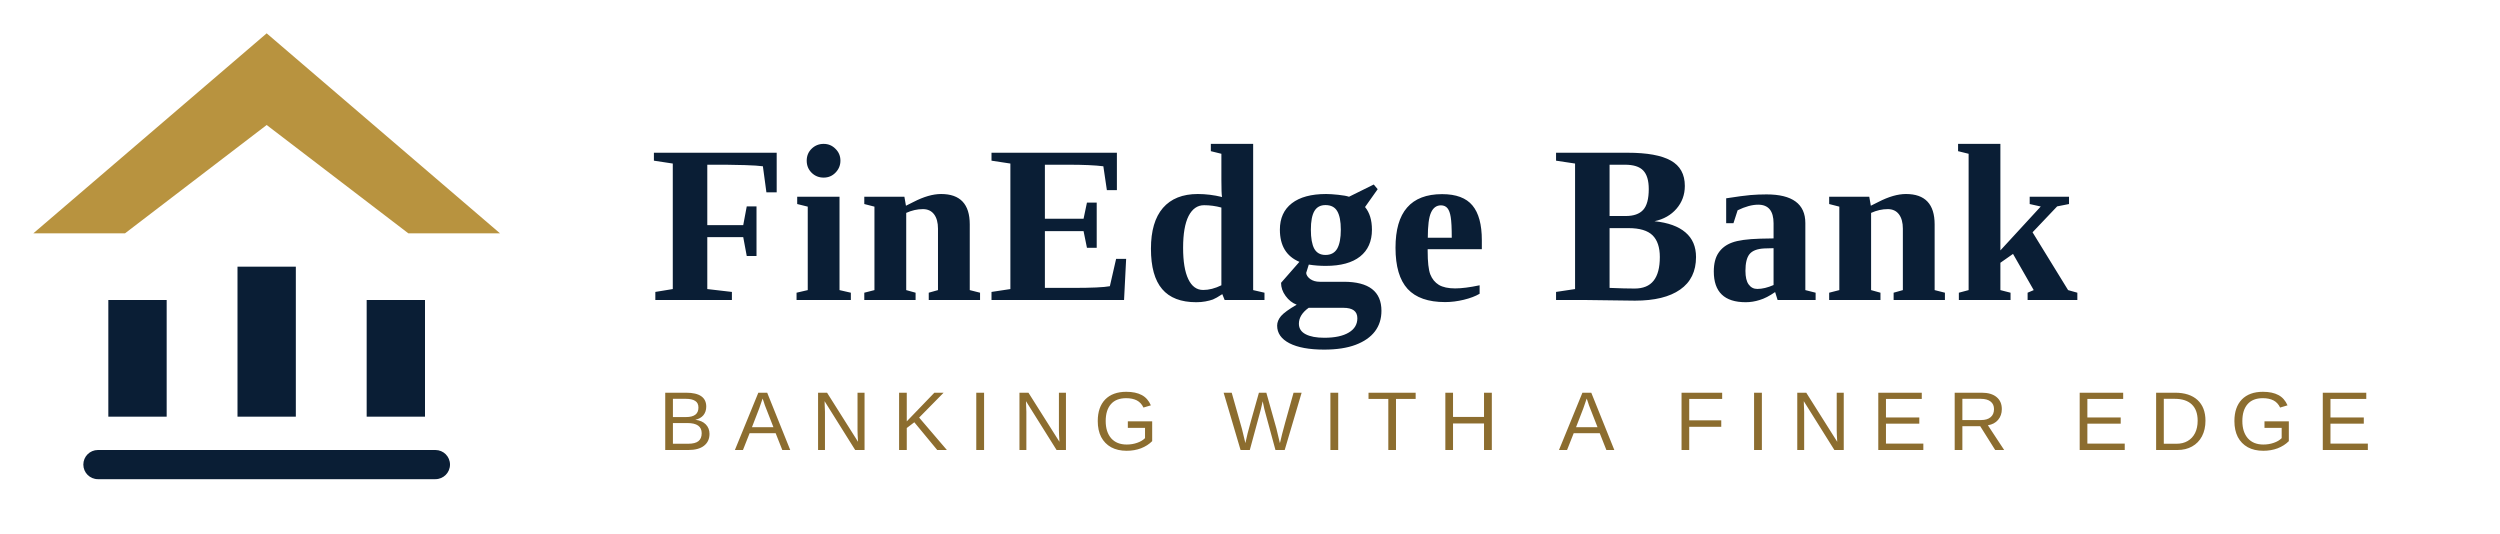
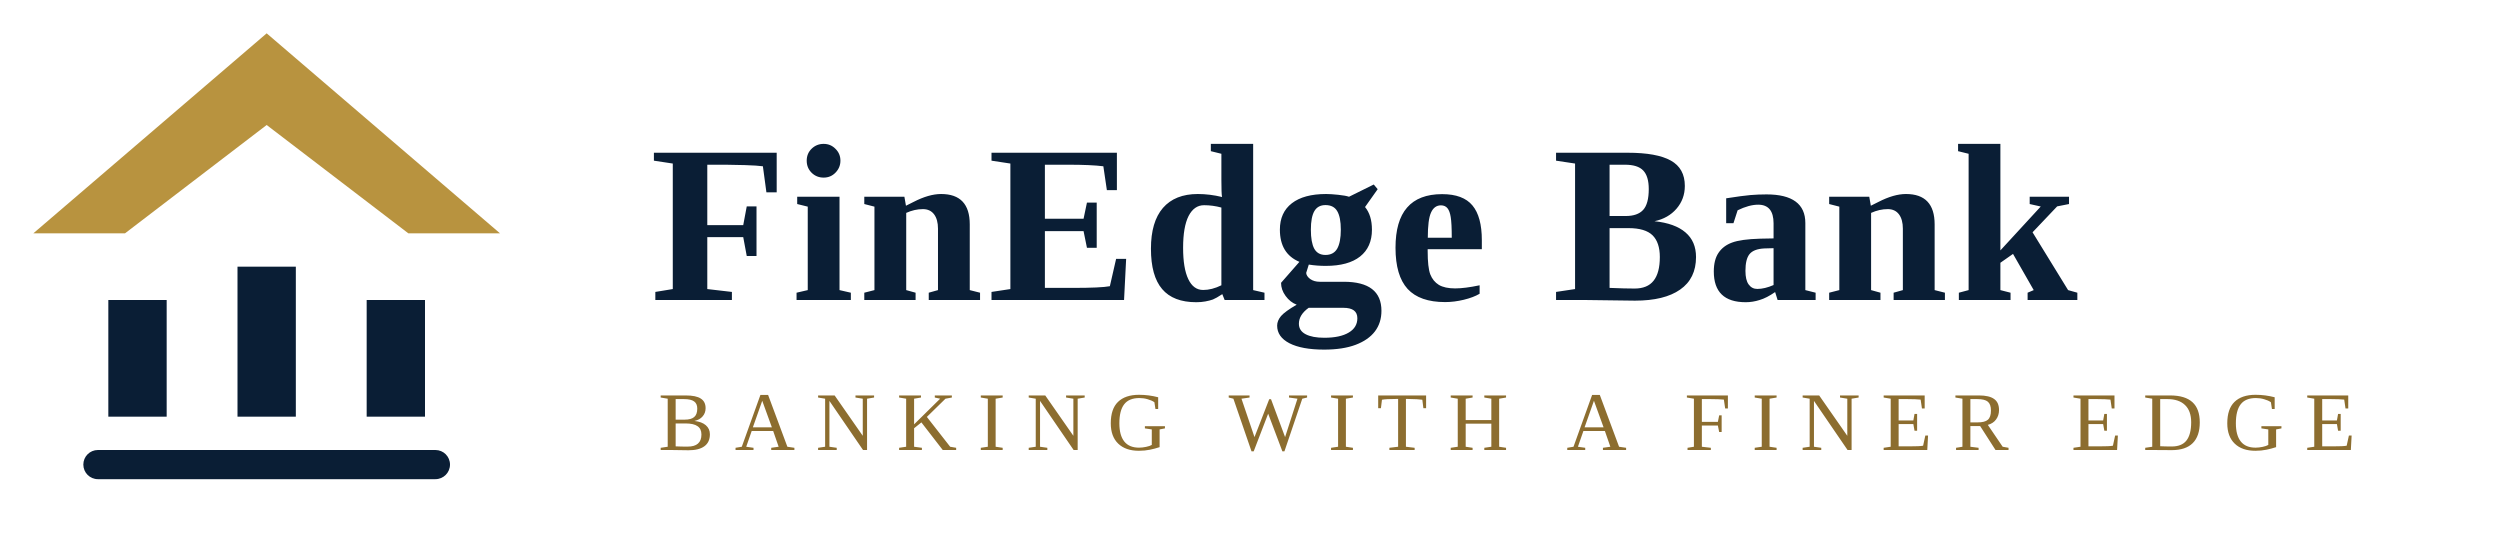
<svg xmlns="http://www.w3.org/2000/svg" viewBox="0 0 300 64" role="img" aria-label="Bank logo">
  <g>
    <path fill="#B8933F" d="M32 4 L60 28 L49 28 L32 15 L15 28 L4 28 Z" />
    <rect fill="#0A1E35" x="13" y="36" width="7" height="14" />
    <rect fill="#0A1E35" x="28.5" y="32" width="7" height="18" />
    <rect fill="#0A1E35" x="44" y="36" width="7" height="14" />
    <rect fill="#0A1E35" x="10" y="54" width="44" height="3.5" rx="1.75" />
  </g>
-   <text id="brand-name" x="78" y="36" font-family="Georgia, 'Playfair Display', 'Times New Roman', serif" font-size="27" font-weight="700" letter-spacing="0.5" fill="#0A1E35">FinEdge Bank</text>
-   <text id="brand-tagline" x="79" y="54" font-family="'Segoe UI', 'Helvetica Neue', Arial, sans-serif" font-size="10" letter-spacing="2.5" fill="#8C6D2F">BANKING WITH A FINER EDGE</text>
+   <text id="brand-name" x="78" y="36" class="font-display" font-size="27" font-weight="700" letter-spacing="0.5" fill="#0A1E35">FinEdge Bank</text>
+   <text id="brand-tagline" x="79" y="54" class="font-sans" font-size="10" letter-spacing="2.5" fill="#8C6D2F">BANKING WITH A FINER EDGE</text>
</svg>
